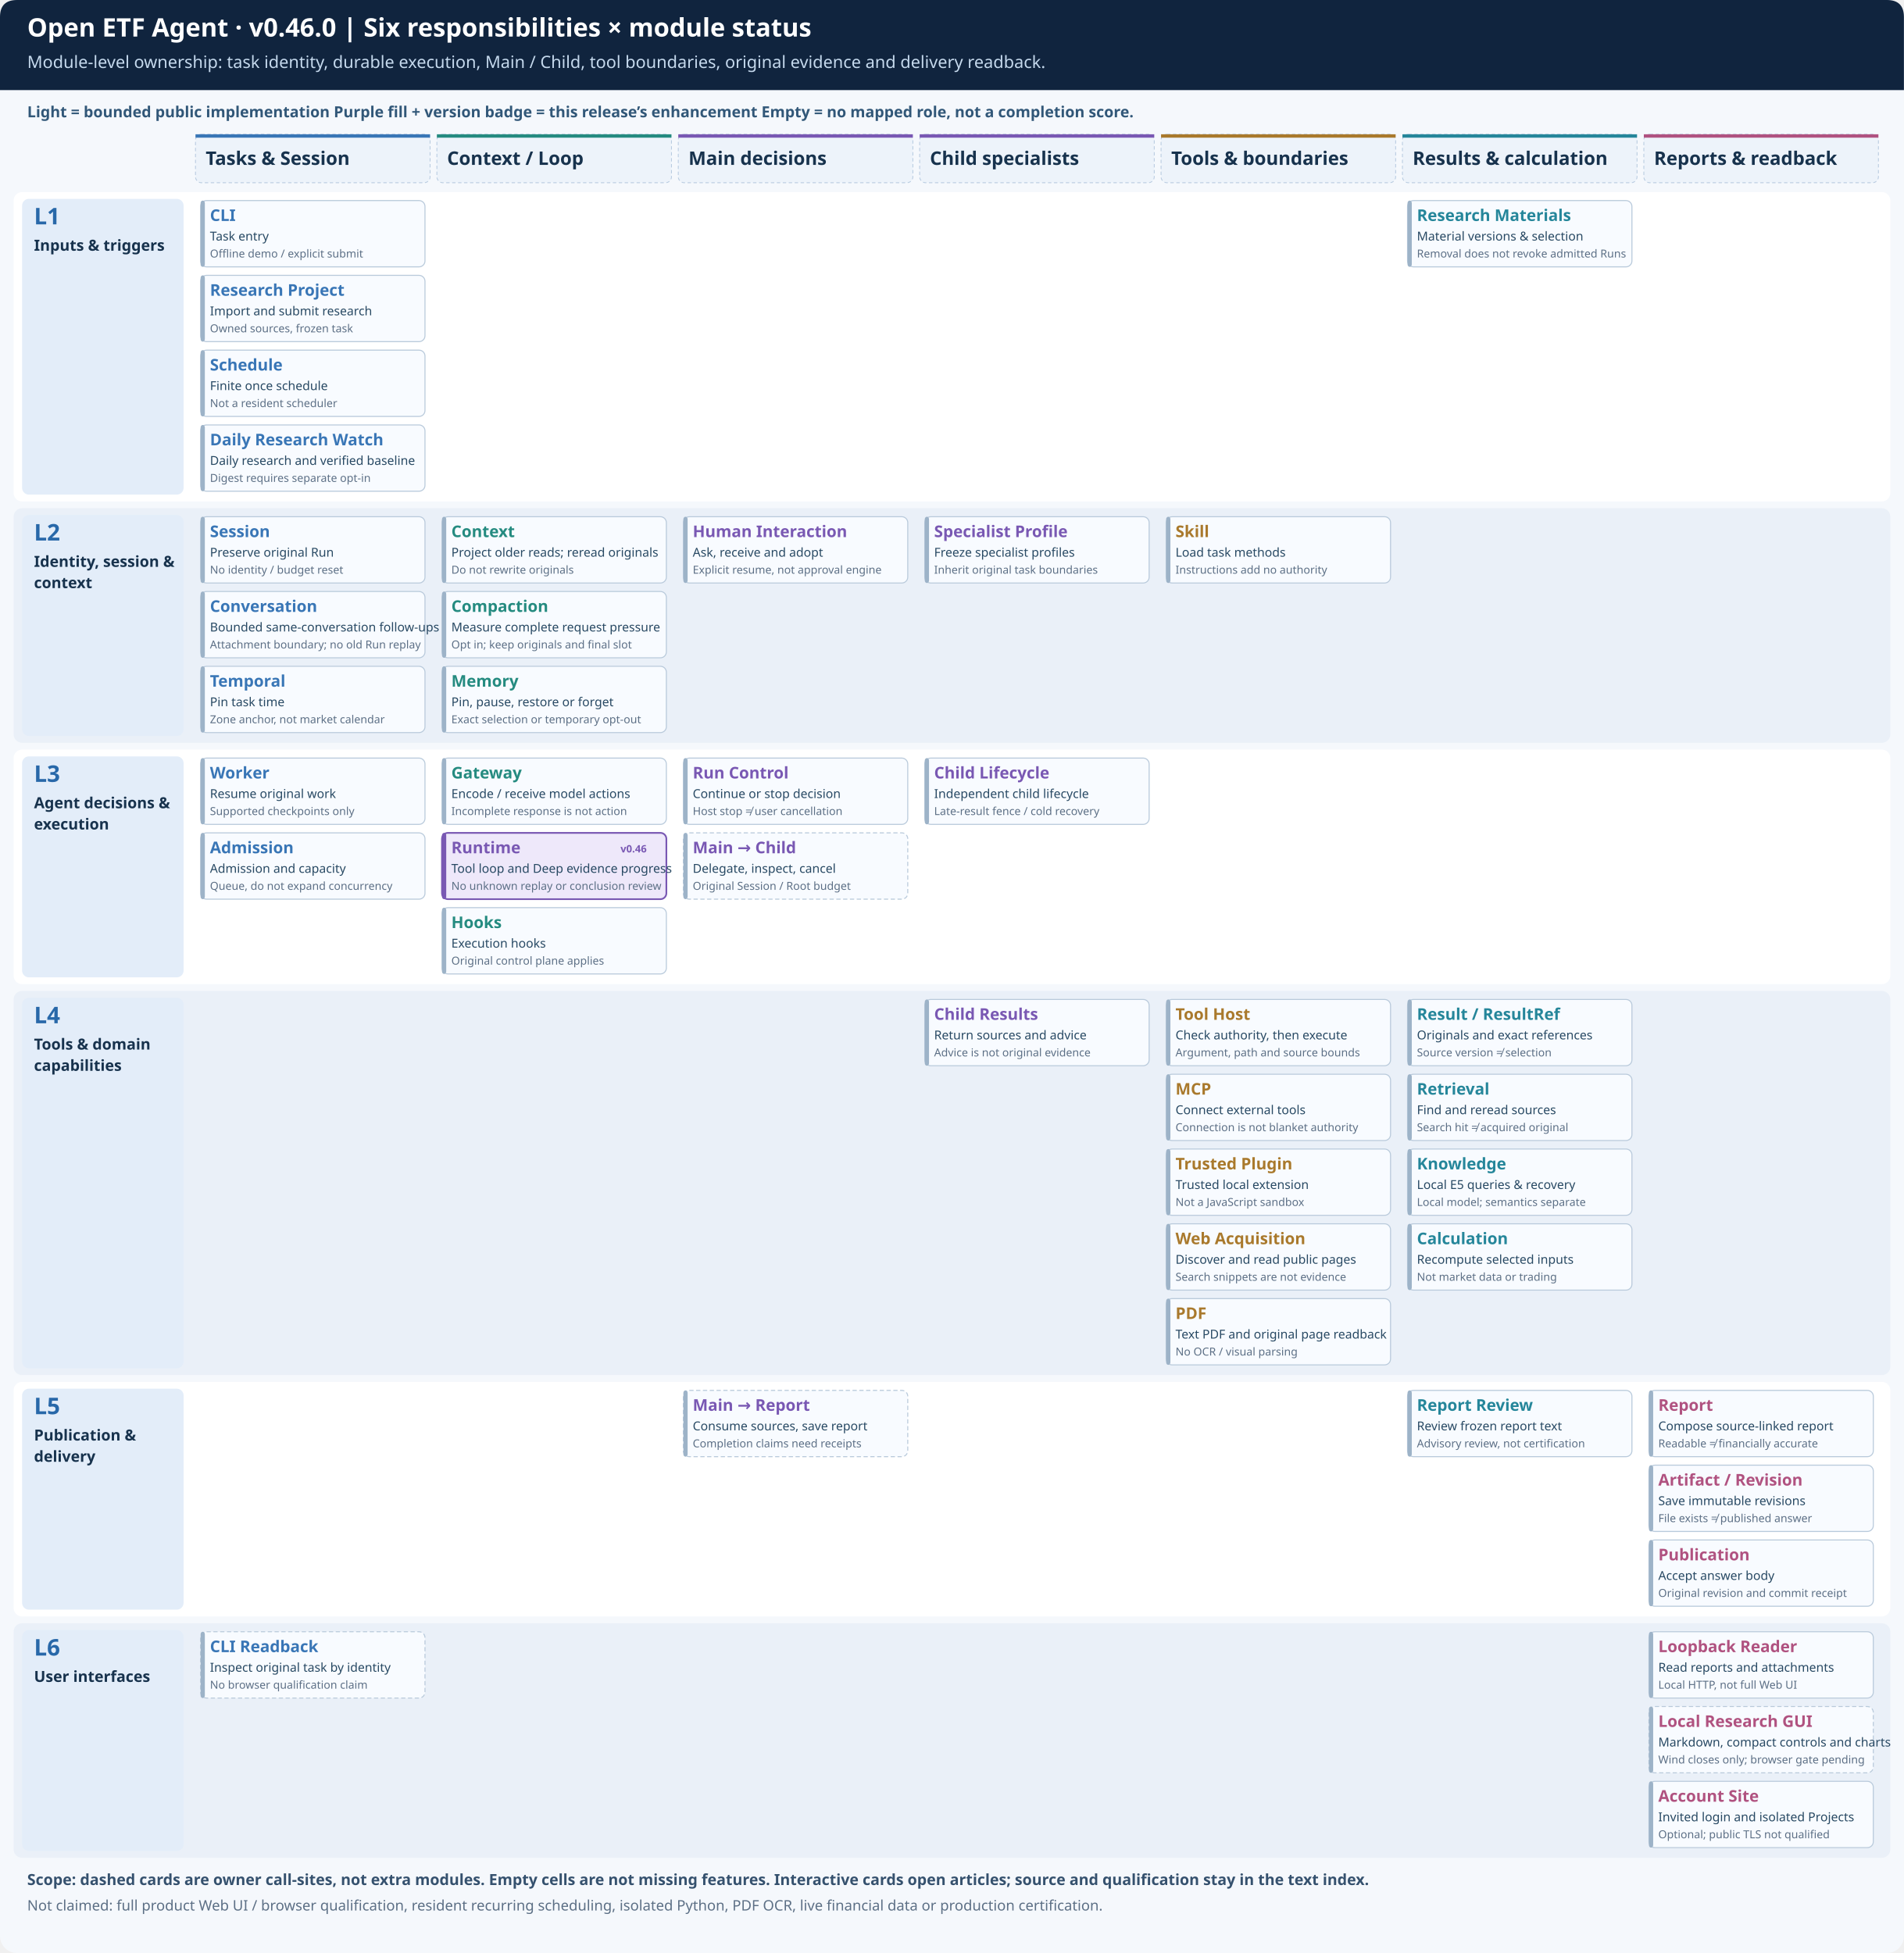
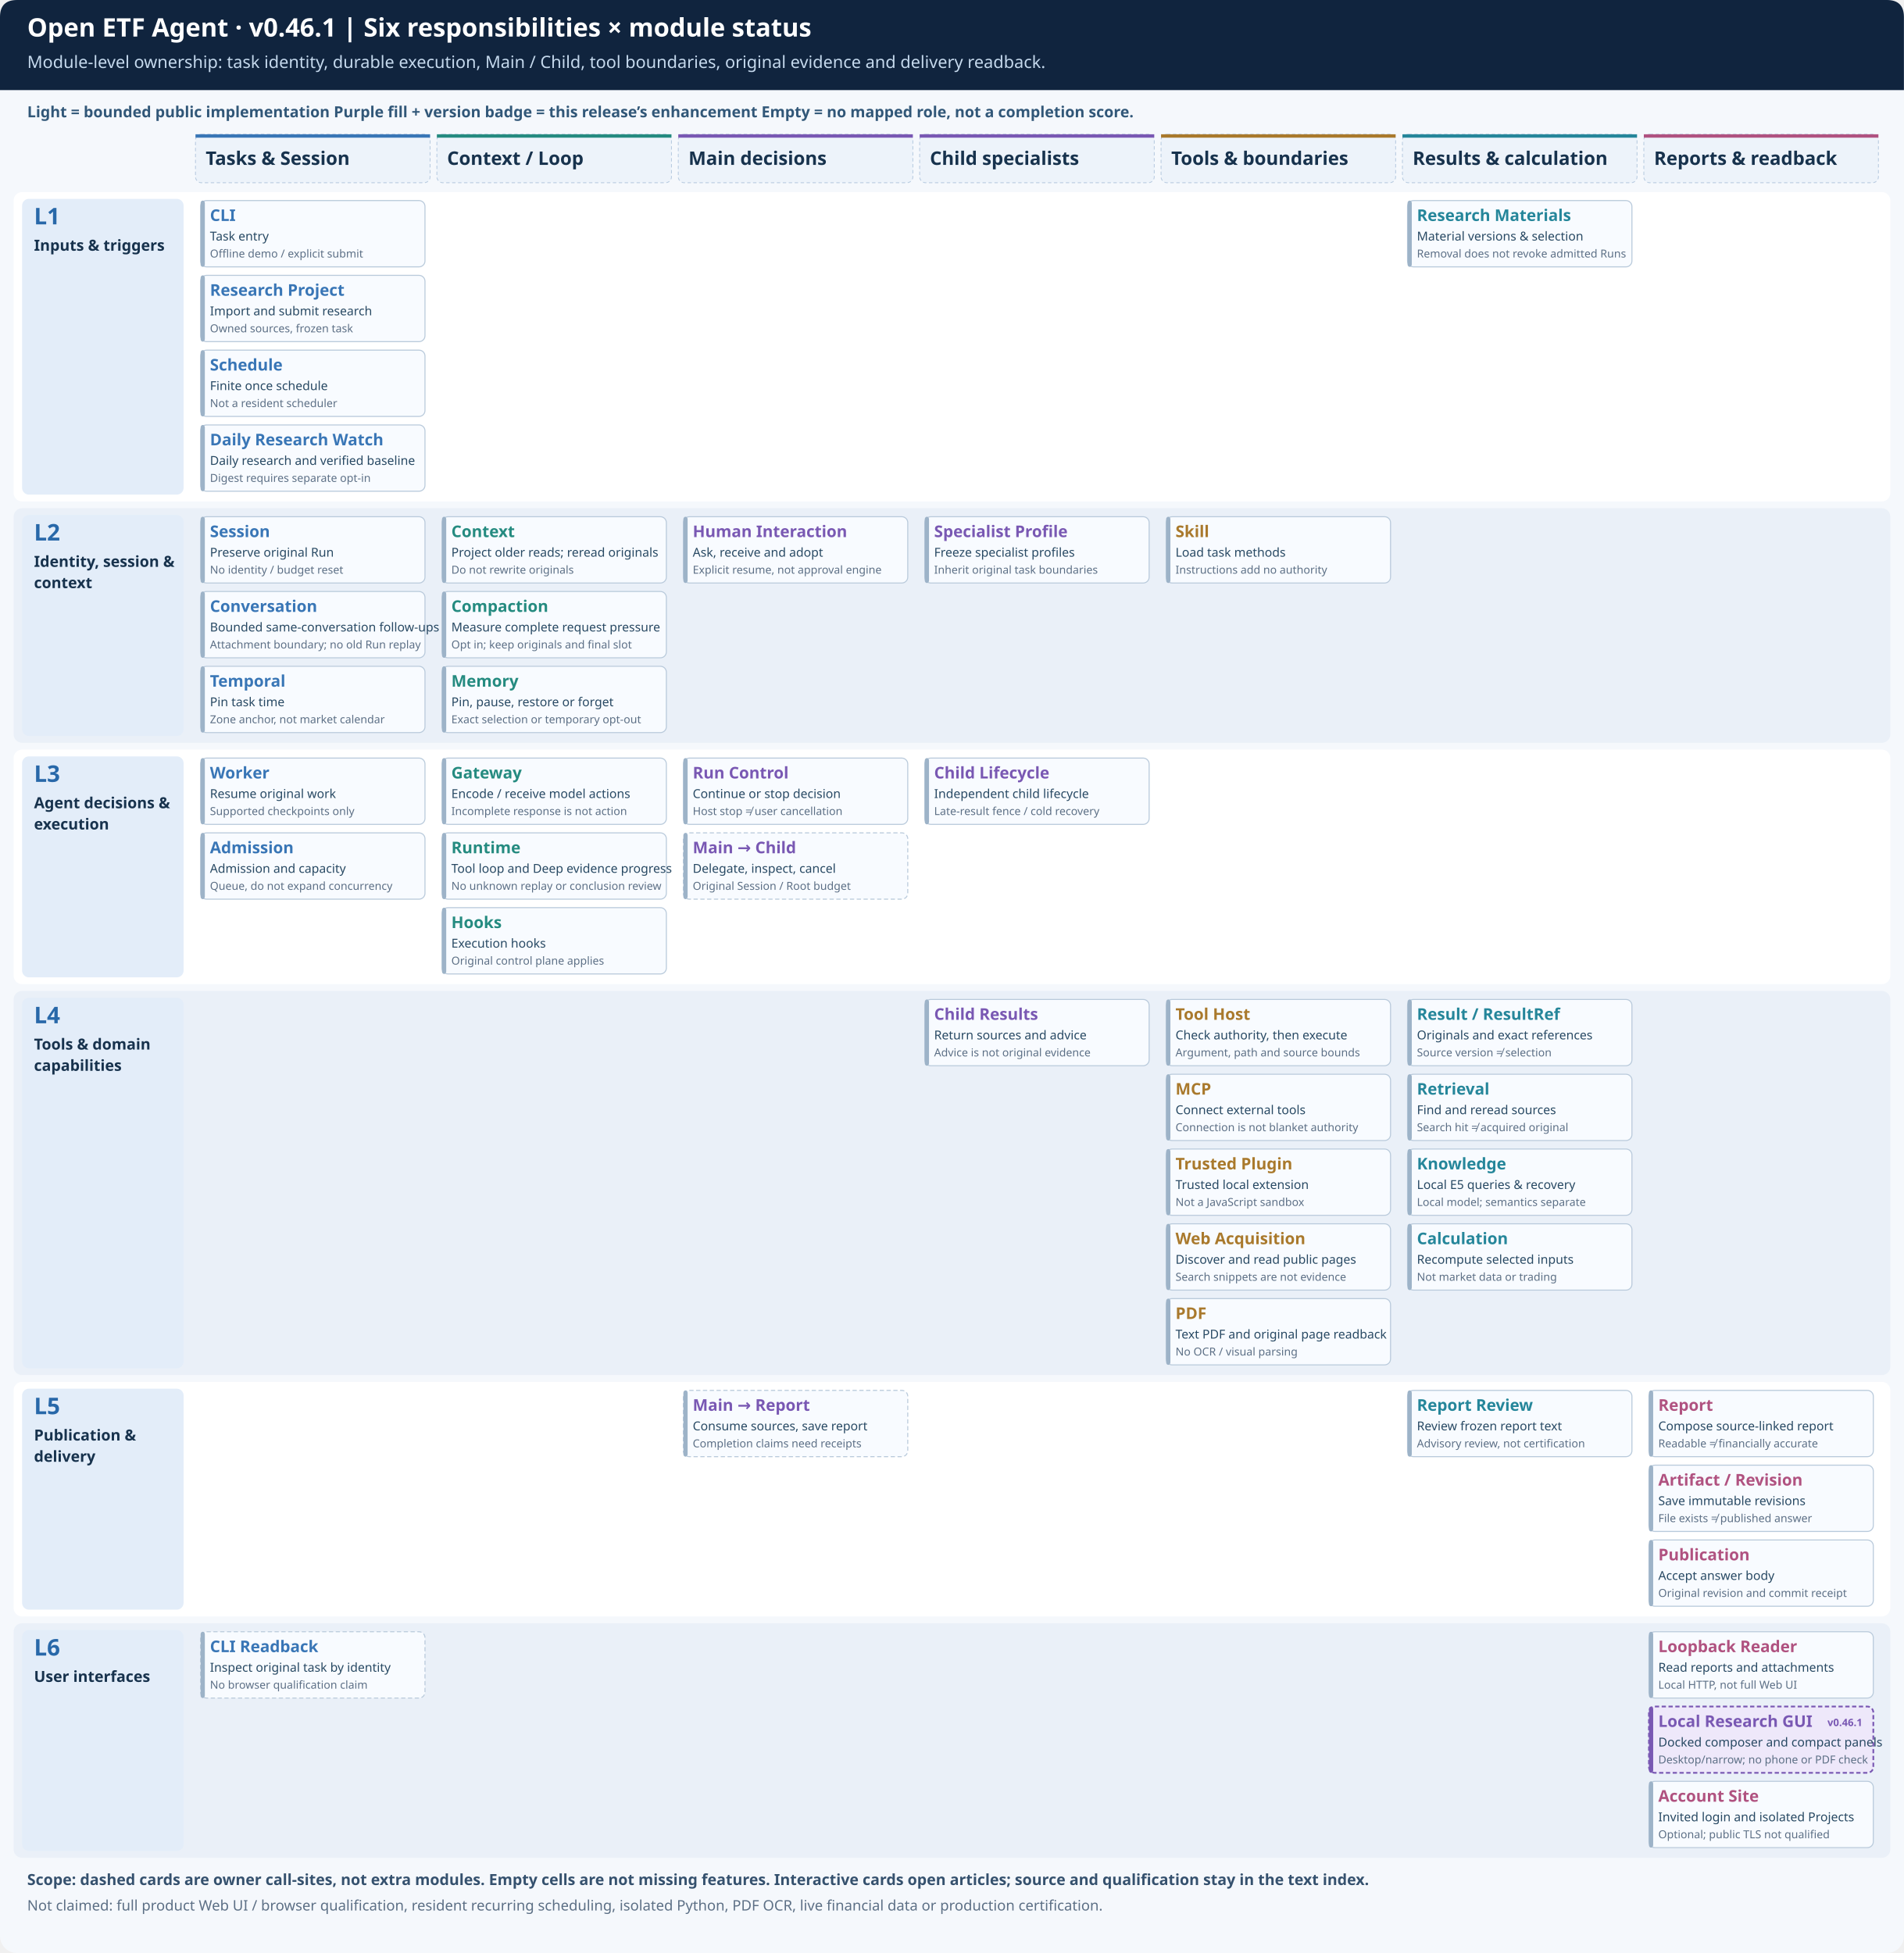
<svg xmlns="http://www.w3.org/2000/svg" width="2240" height="2298" viewBox="0 0 2240 2298" role="img" aria-labelledby="title desc">
  <rect width="2240" height="2298" rx="20" fill="#f5f8fc" />
  <path d="M20 0h2200q20 0 20 20v86H0V20Q0 0 20 0" fill="#10243e" />
  <g font-family="system-ui, sans-serif">
-     <text x="32" y="43" font-size="30" fill="#fff" font-weight="700">Open ETF Agent · v0.46.0 | Six responsibilities × module status</text>
+     <text x="32" y="43" font-size="30" fill="#fff" font-weight="700">Open ETF Agent · v0.46.1 | Six responsibilities × module status</text>
    <text x="32" y="80" font-size="20" fill="#c5d9ed" font-weight="400">Module-level ownership: task identity, durable execution, Main / Child, tool boundaries, original evidence and delivery readback.</text>
    <text x="32" y="138" font-size="18" fill="#315778" font-weight="600">Light = bounded public implementation   Purple fill + version badge = this release’s enhancement   Empty = no mapped role, not a completion score.</text>
    <rect x="230" y="158" width="276" height="57" rx="7" fill="#edf3fa" stroke="#b8cbe0" stroke-dasharray="4 3" />
    <rect x="230" y="158" width="276" height="4" fill="#3976b6" />
    <text x="242" y="194" font-size="22" fill="#17324d" font-weight="700">Tasks &amp; Session</text>
    <rect x="514" y="158" width="276" height="57" rx="7" fill="#edf3fa" stroke="#b8cbe0" stroke-dasharray="4 3" />
    <rect x="514" y="158" width="276" height="4" fill="#258b80" />
    <text x="526" y="194" font-size="22" fill="#17324d" font-weight="700">Context / Loop</text>
    <rect x="798" y="158" width="276" height="57" rx="7" fill="#edf3fa" stroke="#b8cbe0" stroke-dasharray="4 3" />
    <rect x="798" y="158" width="276" height="4" fill="#7958b3" />
    <text x="810" y="194" font-size="22" fill="#17324d" font-weight="700">Main decisions</text>
    <rect x="1082" y="158" width="276" height="57" rx="7" fill="#edf3fa" stroke="#b8cbe0" stroke-dasharray="4 3" />
    <rect x="1082" y="158" width="276" height="4" fill="#7958b3" />
    <text x="1094" y="194" font-size="22" fill="#17324d" font-weight="700">Child specialists</text>
    <rect x="1366" y="158" width="276" height="57" rx="7" fill="#edf3fa" stroke="#b8cbe0" stroke-dasharray="4 3" />
    <rect x="1366" y="158" width="276" height="4" fill="#a9792c" />
    <text x="1378" y="194" font-size="22" fill="#17324d" font-weight="700">Tools &amp; boundaries</text>
    <rect x="1650" y="158" width="276" height="57" rx="7" fill="#edf3fa" stroke="#b8cbe0" stroke-dasharray="4 3" />
    <rect x="1650" y="158" width="276" height="4" fill="#25869a" />
    <text x="1662" y="194" font-size="22" fill="#17324d" font-weight="700">Results &amp; calculation</text>
    <rect x="1934" y="158" width="276" height="57" rx="7" fill="#edf3fa" stroke="#b8cbe0" stroke-dasharray="4 3" />
    <rect x="1934" y="158" width="276" height="4" fill="#b05280" />
    <text x="1946" y="194" font-size="22" fill="#17324d" font-weight="700">Reports &amp; readback</text>
    <rect x="16" y="226" width="2208" height="364" rx="10" fill="#ffffff" />
    <rect x="26" y="234" width="190" height="348" rx="8" fill="#e3edf9" />
    <text x="40" y="264" font-size="27" fill="#2868a9" font-weight="700">L1</text>
    <text x="40" y="295" font-size="18" fill="#17324d" font-weight="700">Inputs &amp; triggers</text>
    <a href="https://hpoenixf.com/eff-agent-article/en/articles/agent-in-15-minutes" target="_blank" rel="noopener noreferrer">
      <rect x="236" y="236" width="264" height="78" rx="7" fill="#f8fbff" stroke="#b9cadb" stroke-width="1.2" />
      <rect x="236" y="236" width="5" height="78" rx="3" fill="#9db3c8" />
      <text x="247" y="260" font-size="19" fill="#3976b6" font-weight="700">CLI</text>
      <text x="247" y="283" font-size="14.5" fill="#284963" font-weight="500">Task entry</text>
      <text x="247" y="303" font-size="13" fill="#5c6f85" font-weight="400">Offline demo / explicit submit</text>
    </a>
    <a href="https://hpoenixf.com/eff-agent-article/en/articles/open-etf-agent-research-project-workshop" target="_blank" rel="noopener noreferrer">
      <rect x="236" y="324" width="264" height="78" rx="7" fill="#f8fbff" stroke="#b9cadb" stroke-width="1.2" />
      <rect x="236" y="324" width="5" height="78" rx="3" fill="#9db3c8" />
      <text x="247" y="348" font-size="19" fill="#3976b6" font-weight="700">Research Project</text>
      <text x="247" y="371" font-size="14.5" fill="#284963" font-weight="500">Import and submit research</text>
      <text x="247" y="391" font-size="13" fill="#5c6f85" font-weight="400">Owned sources, frozen task</text>
    </a>
    <a href="https://hpoenixf.com/eff-agent-article/en/articles/agent-autonomous-scheduled-research" target="_blank" rel="noopener noreferrer">
      <rect x="236" y="412" width="264" height="78" rx="7" fill="#f8fbff" stroke="#b9cadb" stroke-width="1.2" />
      <rect x="236" y="412" width="5" height="78" rx="3" fill="#9db3c8" />
      <text x="247" y="436" font-size="19" fill="#3976b6" font-weight="700">Schedule</text>
      <text x="247" y="459" font-size="14.5" fill="#284963" font-weight="500">Finite once schedule</text>
      <text x="247" y="479" font-size="13" fill="#5c6f85" font-weight="400">Not a resident scheduler</text>
    </a>
    <a href="https://hpoenixf.com/eff-agent-article/en/articles/agent-autonomous-scheduled-research" target="_blank" rel="noopener noreferrer">
      <rect x="236" y="500" width="264" height="78" rx="7" fill="#f8fbff" stroke="#b9cadb" stroke-width="1.2" />
      <rect x="236" y="500" width="5" height="78" rx="3" fill="#9db3c8" />
      <text x="247" y="524" font-size="19" fill="#3976b6" font-weight="700">Daily Research Watch</text>
      <text x="247" y="547" font-size="14.5" fill="#284963" font-weight="500">Daily research and verified baseline</text>
      <text x="247" y="567" font-size="13" fill="#5c6f85" font-weight="400">Digest requires separate opt-in</text>
    </a>
    <a href="https://hpoenixf.com/eff-agent-article/en/articles/agent-research-assets-identity-version-lifecycle" target="_blank" rel="noopener noreferrer">
      <rect x="1656" y="236" width="264" height="78" rx="7" fill="#f8fbff" stroke="#b9cadb" stroke-width="1.2" />
      <rect x="1656" y="236" width="5" height="78" rx="3" fill="#9db3c8" />
      <text x="1667" y="260" font-size="19" fill="#25869a" font-weight="700">Research Materials</text>
      <text x="1667" y="283" font-size="14.5" fill="#284963" font-weight="500">Material versions &amp; selection</text>
      <text x="1667" y="303" font-size="13" fill="#5c6f85" font-weight="400">Removal does not revoke admitted Runs</text>
    </a>
    <rect x="16" y="598" width="2208" height="276" rx="10" fill="#eaf0f8" />
    <rect x="26" y="606" width="190" height="260" rx="8" fill="#e3edf9" />
    <text x="40" y="636" font-size="27" fill="#2868a9" font-weight="700">L2</text>
    <text x="40" y="667" font-size="18" fill="#17324d" font-weight="700">Identity, session &amp;</text>
    <text x="40" y="692" font-size="18" fill="#17324d" font-weight="700">context</text>
    <a href="https://hpoenixf.com/eff-agent-article/en/articles/agent-task-session-run-worker-schedule" target="_blank" rel="noopener noreferrer">
      <rect x="236" y="608" width="264" height="78" rx="7" fill="#f8fbff" stroke="#b9cadb" stroke-width="1.2" />
      <rect x="236" y="608" width="5" height="78" rx="3" fill="#9db3c8" />
      <text x="247" y="632" font-size="19" fill="#3976b6" font-weight="700">Session</text>
      <text x="247" y="655" font-size="14.5" fill="#284963" font-weight="500">Preserve original Run</text>
      <text x="247" y="675" font-size="13" fill="#5c6f85" font-weight="400">No identity / budget reset</text>
    </a>
    <a href="https://hpoenixf.com/eff-agent-article/en/articles/agent-conversation-admission-task-continuation" target="_blank" rel="noopener noreferrer">
      <rect x="236" y="696" width="264" height="78" rx="7" fill="#f8fbff" stroke="#b9cadb" stroke-width="1.2" />
      <rect x="236" y="696" width="5" height="78" rx="3" fill="#9db3c8" />
      <text x="247" y="720" font-size="19" fill="#3976b6" font-weight="700">Conversation</text>
      <text x="247" y="743" font-size="14.5" fill="#284963" font-weight="500">Bounded same-conversation follow-ups</text>
      <text x="247" y="763" font-size="13" fill="#5c6f85" font-weight="400">Attachment boundary; no old Run replay</text>
    </a>
    <a href="https://hpoenixf.com/eff-agent-article/en/articles/agent-temporal-semantics-market-calendar" target="_blank" rel="noopener noreferrer">
      <rect x="236" y="784" width="264" height="78" rx="7" fill="#f8fbff" stroke="#b9cadb" stroke-width="1.2" />
      <rect x="236" y="784" width="5" height="78" rx="3" fill="#9db3c8" />
      <text x="247" y="808" font-size="19" fill="#3976b6" font-weight="700">Temporal</text>
      <text x="247" y="831" font-size="14.5" fill="#284963" font-weight="500">Pin task time</text>
      <text x="247" y="851" font-size="13" fill="#5c6f85" font-weight="400">Zone anchor, not market calendar</text>
    </a>
    <a href="https://hpoenixf.com/eff-agent-article/en/articles/agent-context-governance-actions" target="_blank" rel="noopener noreferrer">
      <rect x="520" y="608" width="264" height="78" rx="7" fill="#f8fbff" stroke="#b9cadb" stroke-width="1.2" />
      <rect x="520" y="608" width="5" height="78" rx="3" fill="#9db3c8" />
      <text x="531" y="632" font-size="19" fill="#258b80" font-weight="700">Context</text>
      <text x="531" y="655" font-size="14.5" fill="#284963" font-weight="500">Project older reads; reread originals</text>
      <text x="531" y="675" font-size="13" fill="#5c6f85" font-weight="400">Do not rewrite originals</text>
    </a>
    <a href="https://hpoenixf.com/eff-agent-article/en/articles/agent-main-run-context-compaction" target="_blank" rel="noopener noreferrer">
      <rect x="520" y="696" width="264" height="78" rx="7" fill="#f8fbff" stroke="#b9cadb" stroke-width="1.2" />
      <rect x="520" y="696" width="5" height="78" rx="3" fill="#9db3c8" />
      <text x="531" y="720" font-size="19" fill="#258b80" font-weight="700">Compaction</text>
      <text x="531" y="743" font-size="14.5" fill="#284963" font-weight="500">Measure complete request pressure</text>
      <text x="531" y="763" font-size="13" fill="#5c6f85" font-weight="400">Opt in; keep originals and final slot</text>
    </a>
    <a href="https://hpoenixf.com/eff-agent-article/en/articles/026-agent-memory-forget-durable-effects" target="_blank" rel="noopener noreferrer">
      <rect x="520" y="784" width="264" height="78" rx="7" fill="#f8fbff" stroke="#b9cadb" stroke-width="1.2" />
      <rect x="520" y="784" width="5" height="78" rx="3" fill="#9db3c8" />
      <text x="531" y="808" font-size="19" fill="#258b80" font-weight="700">Memory</text>
      <text x="531" y="831" font-size="14.5" fill="#284963" font-weight="500">Pin, pause, restore or forget</text>
      <text x="531" y="851" font-size="13" fill="#5c6f85" font-weight="400">Exact selection or temporary opt-out</text>
    </a>
    <a href="https://hpoenixf.com/eff-agent-article/en/articles/agent-durable-human-interaction-response-adoption" target="_blank" rel="noopener noreferrer">
      <rect x="804" y="608" width="264" height="78" rx="7" fill="#f8fbff" stroke="#b9cadb" stroke-width="1.2" />
      <rect x="804" y="608" width="5" height="78" rx="3" fill="#9db3c8" />
      <text x="815" y="632" font-size="19" fill="#7958b3" font-weight="700">Human Interaction</text>
      <text x="815" y="655" font-size="14.5" fill="#284963" font-weight="500">Ask, receive and adopt</text>
      <text x="815" y="675" font-size="13" fill="#5c6f85" font-weight="400">Explicit resume, not approval engine</text>
    </a>
    <a href="https://hpoenixf.com/eff-agent-article/en/articles/agent-custom-expert-from-prompt-to-recovery" target="_blank" rel="noopener noreferrer">
      <rect x="1088" y="608" width="264" height="78" rx="7" fill="#f8fbff" stroke="#b9cadb" stroke-width="1.2" />
      <rect x="1088" y="608" width="5" height="78" rx="3" fill="#9db3c8" />
      <text x="1099" y="632" font-size="19" fill="#7958b3" font-weight="700">Specialist Profile</text>
      <text x="1099" y="655" font-size="14.5" fill="#284963" font-weight="500">Freeze specialist profiles</text>
      <text x="1099" y="675" font-size="13" fill="#5c6f85" font-weight="400">Inherit original task boundaries</text>
    </a>
    <a href="https://hpoenixf.com/eff-agent-article/en/articles/agent-skill-from-markdown-to-callable-research" target="_blank" rel="noopener noreferrer">
      <rect x="1372" y="608" width="264" height="78" rx="7" fill="#f8fbff" stroke="#b9cadb" stroke-width="1.2" />
      <rect x="1372" y="608" width="5" height="78" rx="3" fill="#9db3c8" />
      <text x="1383" y="632" font-size="19" fill="#a9792c" font-weight="700">Skill</text>
      <text x="1383" y="655" font-size="14.5" fill="#284963" font-weight="500">Load task methods</text>
      <text x="1383" y="675" font-size="13" fill="#5c6f85" font-weight="400">Instructions add no authority</text>
    </a>
    <rect x="16" y="882" width="2208" height="276" rx="10" fill="#ffffff" />
    <rect x="26" y="890" width="190" height="260" rx="8" fill="#e3edf9" />
    <text x="40" y="920" font-size="27" fill="#2868a9" font-weight="700">L3</text>
    <text x="40" y="951" font-size="18" fill="#17324d" font-weight="700">Agent decisions &amp;</text>
    <text x="40" y="976" font-size="18" fill="#17324d" font-weight="700">execution</text>
    <a href="https://hpoenixf.com/eff-agent-article/en/articles/open-etf-agent-v010-system-design" target="_blank" rel="noopener noreferrer">
      <rect x="236" y="892" width="264" height="78" rx="7" fill="#f8fbff" stroke="#b9cadb" stroke-width="1.2" />
      <rect x="236" y="892" width="5" height="78" rx="3" fill="#9db3c8" />
      <text x="247" y="916" font-size="19" fill="#3976b6" font-weight="700">Worker</text>
      <text x="247" y="939" font-size="14.5" fill="#284963" font-weight="500">Resume original work</text>
      <text x="247" y="959" font-size="13" fill="#5c6f85" font-weight="400">Supported checkpoints only</text>
    </a>
    <a href="https://hpoenixf.com/eff-agent-article/en/articles/agent-provider-admission-capacity-lease" target="_blank" rel="noopener noreferrer">
      <rect x="236" y="980" width="264" height="78" rx="7" fill="#f8fbff" stroke="#b9cadb" stroke-width="1.2" />
      <rect x="236" y="980" width="5" height="78" rx="3" fill="#9db3c8" />
      <text x="247" y="1004" font-size="19" fill="#3976b6" font-weight="700">Admission</text>
      <text x="247" y="1027" font-size="14.5" fill="#284963" font-weight="500">Admission and capacity</text>
      <text x="247" y="1047" font-size="13" fill="#5c6f85" font-weight="400">Queue, do not expand concurrency</text>
    </a>
    <a href="https://hpoenixf.com/eff-agent-article/en/articles/agent-provider-architecture-and-admission" target="_blank" rel="noopener noreferrer">
      <rect x="520" y="892" width="264" height="78" rx="7" fill="#f8fbff" stroke="#b9cadb" stroke-width="1.2" />
      <rect x="520" y="892" width="5" height="78" rx="3" fill="#9db3c8" />
      <text x="531" y="916" font-size="19" fill="#258b80" font-weight="700">Gateway</text>
      <text x="531" y="939" font-size="14.5" fill="#284963" font-weight="500">Encode / receive model actions</text>
      <text x="531" y="959" font-size="13" fill="#5c6f85" font-weight="400">Incomplete response is not action</text>
    </a>
    <a href="https://hpoenixf.com/eff-agent-article/en/articles/etf-agent-model-harness-research-loop" target="_blank" rel="noopener noreferrer">
-       <rect x="520" y="980" width="264" height="78" rx="7" fill="#eee8fa" stroke="#7958b3" stroke-width="2" />
-       <rect x="520" y="980" width="5" height="78" rx="3" fill="#7958b3" />
-       <text x="531" y="1004" font-size="19" fill="#7958b3" font-weight="700">Runtime</text>
+       <rect x="520" y="980" width="264" height="78" rx="7" fill="#f8fbff" stroke="#b9cadb" stroke-width="1.2" />
+       <rect x="520" y="980" width="5" height="78" rx="3" fill="#9db3c8" />
+       <text x="531" y="1004" font-size="19" fill="#258b80" font-weight="700">Runtime</text>
      <text x="531" y="1027" font-size="14.5" fill="#284963" font-weight="500">Tool loop and Deep evidence progress</text>
      <text x="531" y="1047" font-size="13" fill="#5c6f85" font-weight="400">No unknown replay or conclusion review</text>
-       <text x="730" y="1003" font-size="12" fill="#7958b3" font-weight="700">v0.46</text>
    </a>
    <a href="https://hpoenixf.com/eff-agent-article/en/articles/agent-multi-ecosystem-hook-execution" target="_blank" rel="noopener noreferrer">
      <rect x="520" y="1068" width="264" height="78" rx="7" fill="#f8fbff" stroke="#b9cadb" stroke-width="1.2" />
      <rect x="520" y="1068" width="5" height="78" rx="3" fill="#9db3c8" />
      <text x="531" y="1092" font-size="19" fill="#258b80" font-weight="700">Hooks</text>
      <text x="531" y="1115" font-size="14.5" fill="#284963" font-weight="500">Execution hooks</text>
      <text x="531" y="1135" font-size="13" fill="#5c6f85" font-weight="400">Original control plane applies</text>
    </a>
    <a href="https://hpoenixf.com/eff-agent-article/en/articles/agent-veto-authority-and-run-termination" target="_blank" rel="noopener noreferrer">
      <rect x="804" y="892" width="264" height="78" rx="7" fill="#f8fbff" stroke="#b9cadb" stroke-width="1.2" />
      <rect x="804" y="892" width="5" height="78" rx="3" fill="#9db3c8" />
      <text x="815" y="916" font-size="19" fill="#7958b3" font-weight="700">Run Control</text>
      <text x="815" y="939" font-size="14.5" fill="#284963" font-weight="500">Continue or stop decision</text>
      <text x="815" y="959" font-size="13" fill="#5c6f85" font-weight="400">Host stop ≠ user cancellation</text>
    </a>
    <a href="https://hpoenixf.com/eff-agent-article/en/articles/agent-subagent-context-specialization" target="_blank" rel="noopener noreferrer">
      <rect x="804" y="980" width="264" height="78" rx="7" fill="#f8fbff" stroke="#b9cadb" stroke-width="1.2" stroke-dasharray="5 3" />
      <rect x="804" y="980" width="5" height="78" rx="3" fill="#9db3c8" />
      <text x="815" y="1004" font-size="19" fill="#7958b3" font-weight="700">Main → Child</text>
      <text x="815" y="1027" font-size="14.5" fill="#284963" font-weight="500">Delegate, inspect, cancel</text>
      <text x="815" y="1047" font-size="13" fill="#5c6f85" font-weight="400">Original Session / Root budget</text>
    </a>
    <a href="https://hpoenixf.com/eff-agent-article/en/articles/agent-subagent-context-specialization" target="_blank" rel="noopener noreferrer">
      <rect x="1088" y="892" width="264" height="78" rx="7" fill="#f8fbff" stroke="#b9cadb" stroke-width="1.2" />
      <rect x="1088" y="892" width="5" height="78" rx="3" fill="#9db3c8" />
      <text x="1099" y="916" font-size="19" fill="#7958b3" font-weight="700">Child Lifecycle</text>
      <text x="1099" y="939" font-size="14.5" fill="#284963" font-weight="500">Independent child lifecycle</text>
      <text x="1099" y="959" font-size="13" fill="#5c6f85" font-weight="400">Late-result fence / cold recovery</text>
    </a>
    <rect x="16" y="1166" width="2208" height="452" rx="10" fill="#eaf0f8" />
    <rect x="26" y="1174" width="190" height="436" rx="8" fill="#e3edf9" />
    <text x="40" y="1204" font-size="27" fill="#2868a9" font-weight="700">L4</text>
    <text x="40" y="1235" font-size="18" fill="#17324d" font-weight="700">Tools &amp; domain</text>
    <text x="40" y="1260" font-size="18" fill="#17324d" font-weight="700">capabilities</text>
    <a href="https://hpoenixf.com/eff-agent-article/en/articles/agent-subagent-contribution-evidence" target="_blank" rel="noopener noreferrer">
      <rect x="1088" y="1176" width="264" height="78" rx="7" fill="#f8fbff" stroke="#b9cadb" stroke-width="1.2" />
      <rect x="1088" y="1176" width="5" height="78" rx="3" fill="#9db3c8" />
      <text x="1099" y="1200" font-size="19" fill="#7958b3" font-weight="700">Child Results</text>
      <text x="1099" y="1223" font-size="14.5" fill="#284963" font-weight="500">Return sources and advice</text>
      <text x="1099" y="1243" font-size="13" fill="#5c6f85" font-weight="400">Advice is not original evidence</text>
    </a>
    <a href="https://hpoenixf.com/eff-agent-article/en/articles/agent-tool-lifecycle-and-model-input" target="_blank" rel="noopener noreferrer">
      <rect x="1372" y="1176" width="264" height="78" rx="7" fill="#f8fbff" stroke="#b9cadb" stroke-width="1.2" />
      <rect x="1372" y="1176" width="5" height="78" rx="3" fill="#9db3c8" />
      <text x="1383" y="1200" font-size="19" fill="#a9792c" font-weight="700">Tool Host</text>
      <text x="1383" y="1223" font-size="14.5" fill="#284963" font-weight="500">Check authority, then execute</text>
      <text x="1383" y="1243" font-size="13" fill="#5c6f85" font-weight="400">Argument, path and source bounds</text>
    </a>
    <a href="https://hpoenixf.com/eff-agent-article/en/articles/mcp-host-from-discovery-to-consumption" target="_blank" rel="noopener noreferrer">
      <rect x="1372" y="1264" width="264" height="78" rx="7" fill="#f8fbff" stroke="#b9cadb" stroke-width="1.2" />
      <rect x="1372" y="1264" width="5" height="78" rx="3" fill="#9db3c8" />
      <text x="1383" y="1288" font-size="19" fill="#a9792c" font-weight="700">MCP</text>
      <text x="1383" y="1311" font-size="14.5" fill="#284963" font-weight="500">Connect external tools</text>
      <text x="1383" y="1331" font-size="13" fill="#5c6f85" font-weight="400">Connection is not blanket authority</text>
    </a>
    <a href="https://hpoenixf.com/eff-agent-article/en/articles/020-agent-extension-host-smartphone" target="_blank" rel="noopener noreferrer">
      <rect x="1372" y="1352" width="264" height="78" rx="7" fill="#f8fbff" stroke="#b9cadb" stroke-width="1.2" />
      <rect x="1372" y="1352" width="5" height="78" rx="3" fill="#9db3c8" />
      <text x="1383" y="1376" font-size="19" fill="#a9792c" font-weight="700">Trusted Plugin</text>
      <text x="1383" y="1399" font-size="14.5" fill="#284963" font-weight="500">Trusted local extension</text>
      <text x="1383" y="1419" font-size="13" fill="#5c6f85" font-weight="400">Not a JavaScript sandbox</text>
    </a>
    <a href="https://hpoenixf.com/eff-agent-article/en/articles/021-agent-web-research-from-search-to-deep-reading" target="_blank" rel="noopener noreferrer">
      <rect x="1372" y="1440" width="264" height="78" rx="7" fill="#f8fbff" stroke="#b9cadb" stroke-width="1.2" />
      <rect x="1372" y="1440" width="5" height="78" rx="3" fill="#9db3c8" />
      <text x="1383" y="1464" font-size="19" fill="#a9792c" font-weight="700">Web Acquisition</text>
      <text x="1383" y="1487" font-size="14.5" fill="#284963" font-weight="500">Discover and read public pages</text>
      <text x="1383" y="1507" font-size="13" fill="#5c6f85" font-weight="400">Search snippets are not evidence</text>
    </a>
    <a href="https://hpoenixf.com/eff-agent-article/en/articles/024-agent-pdf-from-text-to-evidence" target="_blank" rel="noopener noreferrer">
      <rect x="1372" y="1528" width="264" height="78" rx="7" fill="#f8fbff" stroke="#b9cadb" stroke-width="1.2" />
      <rect x="1372" y="1528" width="5" height="78" rx="3" fill="#9db3c8" />
      <text x="1383" y="1552" font-size="19" fill="#a9792c" font-weight="700">PDF</text>
      <text x="1383" y="1575" font-size="14.5" fill="#284963" font-weight="500">Text PDF and original page readback</text>
      <text x="1383" y="1595" font-size="13" fill="#5c6f85" font-weight="400">No OCR / visual parsing</text>
    </a>
    <a href="https://hpoenixf.com/eff-agent-article/en/articles/tool-results-outside-model-context" target="_blank" rel="noopener noreferrer">
      <rect x="1656" y="1176" width="264" height="78" rx="7" fill="#f8fbff" stroke="#b9cadb" stroke-width="1.2" />
      <rect x="1656" y="1176" width="5" height="78" rx="3" fill="#9db3c8" />
      <text x="1667" y="1200" font-size="19" fill="#25869a" font-weight="700">Result / ResultRef</text>
      <text x="1667" y="1223" font-size="14.5" fill="#284963" font-weight="500">Originals and exact references</text>
      <text x="1667" y="1243" font-size="13" fill="#5c6f85" font-weight="400">Source version ≠ selection</text>
    </a>
    <a href="https://hpoenixf.com/eff-agent-article/en/articles/agent-knowledge-retrieval-end-to-end" target="_blank" rel="noopener noreferrer">
      <rect x="1656" y="1264" width="264" height="78" rx="7" fill="#f8fbff" stroke="#b9cadb" stroke-width="1.2" />
      <rect x="1656" y="1264" width="5" height="78" rx="3" fill="#9db3c8" />
      <text x="1667" y="1288" font-size="19" fill="#25869a" font-weight="700">Retrieval</text>
      <text x="1667" y="1311" font-size="14.5" fill="#284963" font-weight="500">Find and reread sources</text>
      <text x="1667" y="1331" font-size="13" fill="#5c6f85" font-weight="400">Search hit ≠ acquired original</text>
    </a>
    <a href="https://hpoenixf.com/eff-agent-article/en/articles/agent-knowledge-retrieval-end-to-end" target="_blank" rel="noopener noreferrer">
      <rect x="1656" y="1352" width="264" height="78" rx="7" fill="#f8fbff" stroke="#b9cadb" stroke-width="1.2" />
      <rect x="1656" y="1352" width="5" height="78" rx="3" fill="#9db3c8" />
      <text x="1667" y="1376" font-size="19" fill="#25869a" font-weight="700">Knowledge</text>
      <text x="1667" y="1399" font-size="14.5" fill="#284963" font-weight="500">Local E5 queries &amp; recovery</text>
      <text x="1667" y="1419" font-size="13" fill="#5c6f85" font-weight="400">Local model; semantics separate</text>
    </a>
    <a href="https://hpoenixf.com/eff-agent-article/en/articles/open-etf-agent-v010-system-design" target="_blank" rel="noopener noreferrer">
      <rect x="1656" y="1440" width="264" height="78" rx="7" fill="#f8fbff" stroke="#b9cadb" stroke-width="1.2" />
      <rect x="1656" y="1440" width="5" height="78" rx="3" fill="#9db3c8" />
      <text x="1667" y="1464" font-size="19" fill="#25869a" font-weight="700">Calculation</text>
      <text x="1667" y="1487" font-size="14.5" fill="#284963" font-weight="500">Recompute selected inputs</text>
      <text x="1667" y="1507" font-size="13" fill="#5c6f85" font-weight="400">Not market data or trading</text>
    </a>
    <rect x="16" y="1626" width="2208" height="276" rx="10" fill="#ffffff" />
    <rect x="26" y="1634" width="190" height="260" rx="8" fill="#e3edf9" />
    <text x="40" y="1664" font-size="27" fill="#2868a9" font-weight="700">L5</text>
    <text x="40" y="1695" font-size="18" fill="#17324d" font-weight="700">Publication &amp;</text>
    <text x="40" y="1720" font-size="18" fill="#17324d" font-weight="700">delivery</text>
    <a href="https://hpoenixf.com/eff-agent-article/en/articles/open-etf-agent-v01-first-readable-report" target="_blank" rel="noopener noreferrer">
      <rect x="804" y="1636" width="264" height="78" rx="7" fill="#f8fbff" stroke="#b9cadb" stroke-width="1.2" stroke-dasharray="5 3" />
      <rect x="804" y="1636" width="5" height="78" rx="3" fill="#9db3c8" />
      <text x="815" y="1660" font-size="19" fill="#7958b3" font-weight="700">Main → Report</text>
      <text x="815" y="1683" font-size="14.5" fill="#284963" font-weight="500">Consume sources, save report</text>
      <text x="815" y="1703" font-size="13" fill="#5c6f85" font-weight="400">Completion claims need receipts</text>
    </a>
    <a href="https://hpoenixf.com/eff-agent-article/en/articles/open-etf-agent-report-review-workshop" target="_blank" rel="noopener noreferrer">
      <rect x="1656" y="1636" width="264" height="78" rx="7" fill="#f8fbff" stroke="#b9cadb" stroke-width="1.2" />
      <rect x="1656" y="1636" width="5" height="78" rx="3" fill="#9db3c8" />
      <text x="1667" y="1660" font-size="19" fill="#25869a" font-weight="700">Report Review</text>
      <text x="1667" y="1683" font-size="14.5" fill="#284963" font-weight="500">Review frozen report text</text>
      <text x="1667" y="1703" font-size="13" fill="#5c6f85" font-weight="400">Advisory review, not certification</text>
    </a>
    <a href="https://hpoenixf.com/eff-agent-article/en/articles/open-etf-agent-v01-first-readable-report" target="_blank" rel="noopener noreferrer">
      <rect x="1940" y="1636" width="264" height="78" rx="7" fill="#f8fbff" stroke="#b9cadb" stroke-width="1.2" />
      <rect x="1940" y="1636" width="5" height="78" rx="3" fill="#9db3c8" />
      <text x="1951" y="1660" font-size="19" fill="#b05280" font-weight="700">Report</text>
      <text x="1951" y="1683" font-size="14.5" fill="#284963" font-weight="500">Compose source-linked report</text>
      <text x="1951" y="1703" font-size="13" fill="#5c6f85" font-weight="400">Readable ≠ financially accurate</text>
    </a>
    <a href="https://hpoenixf.com/eff-agent-article/en/articles/agent-artifact-version-access-sharing" target="_blank" rel="noopener noreferrer">
      <rect x="1940" y="1724" width="264" height="78" rx="7" fill="#f8fbff" stroke="#b9cadb" stroke-width="1.2" />
      <rect x="1940" y="1724" width="5" height="78" rx="3" fill="#9db3c8" />
      <text x="1951" y="1748" font-size="19" fill="#b05280" font-weight="700">Artifact / Revision</text>
      <text x="1951" y="1771" font-size="14.5" fill="#284963" font-weight="500">Save immutable revisions</text>
      <text x="1951" y="1791" font-size="13" fill="#5c6f85" font-weight="400">File exists ≠ published answer</text>
    </a>
    <a href="https://hpoenixf.com/eff-agent-article/en/articles/019-agent-answer-publication" target="_blank" rel="noopener noreferrer">
      <rect x="1940" y="1812" width="264" height="78" rx="7" fill="#f8fbff" stroke="#b9cadb" stroke-width="1.2" />
      <rect x="1940" y="1812" width="5" height="78" rx="3" fill="#9db3c8" />
      <text x="1951" y="1836" font-size="19" fill="#b05280" font-weight="700">Publication</text>
      <text x="1951" y="1859" font-size="14.5" fill="#284963" font-weight="500">Accept answer body</text>
      <text x="1951" y="1879" font-size="13" fill="#5c6f85" font-weight="400">Original revision and commit receipt</text>
    </a>
    <rect x="16" y="1910" width="2208" height="276" rx="10" fill="#eaf0f8" />
    <rect x="26" y="1918" width="190" height="260" rx="8" fill="#e3edf9" />
    <text x="40" y="1948" font-size="27" fill="#2868a9" font-weight="700">L6</text>
    <text x="40" y="1979" font-size="18" fill="#17324d" font-weight="700">User interfaces</text>
    <a href="https://hpoenixf.com/eff-agent-article/en/articles/open-etf-agent-v01-first-readable-report" target="_blank" rel="noopener noreferrer">
      <rect x="236" y="1920" width="264" height="78" rx="7" fill="#f8fbff" stroke="#b9cadb" stroke-width="1.2" stroke-dasharray="5 3" />
      <rect x="236" y="1920" width="5" height="78" rx="3" fill="#9db3c8" />
      <text x="247" y="1944" font-size="19" fill="#3976b6" font-weight="700">CLI Readback</text>
      <text x="247" y="1967" font-size="14.5" fill="#284963" font-weight="500">Inspect original task by identity</text>
      <text x="247" y="1987" font-size="13" fill="#5c6f85" font-weight="400">No browser qualification claim</text>
    </a>
    <a href="https://hpoenixf.com/eff-agent-article/en/articles/open-etf-agent-v010-system-design" target="_blank" rel="noopener noreferrer">
      <rect x="1940" y="1920" width="264" height="78" rx="7" fill="#f8fbff" stroke="#b9cadb" stroke-width="1.2" />
      <rect x="1940" y="1920" width="5" height="78" rx="3" fill="#9db3c8" />
      <text x="1951" y="1944" font-size="19" fill="#b05280" font-weight="700">Loopback Reader</text>
      <text x="1951" y="1967" font-size="14.5" fill="#284963" font-weight="500">Read reports and attachments</text>
      <text x="1951" y="1987" font-size="13" fill="#5c6f85" font-weight="400">Local HTTP, not full Web UI</text>
    </a>
    <a href="https://hpoenixf.com/eff-agent-article/en/articles/agent-conversation-admission-task-continuation" target="_blank" rel="noopener noreferrer">
-       <rect x="1940" y="2008" width="264" height="78" rx="7" fill="#f8fbff" stroke="#b9cadb" stroke-width="1.2" stroke-dasharray="5 3" />
-       <rect x="1940" y="2008" width="5" height="78" rx="3" fill="#9db3c8" />
-       <text x="1951" y="2032" font-size="19" fill="#b05280" font-weight="700">Local Research GUI</text>
-       <text x="1951" y="2055" font-size="14.5" fill="#284963" font-weight="500">Markdown, compact controls and charts</text>
-       <text x="1951" y="2075" font-size="13" fill="#5c6f85" font-weight="400">Wind closes only; browser gate pending</text>
+       <rect x="1940" y="2008" width="264" height="78" rx="7" fill="#eee8fa" stroke="#7958b3" stroke-width="2" stroke-dasharray="5 3" />
+       <rect x="1940" y="2008" width="5" height="78" rx="3" fill="#7958b3" />
+       <text x="1951" y="2032" font-size="19" fill="#7958b3" font-weight="700">Local Research GUI</text>
+       <text x="1951" y="2055" font-size="14.5" fill="#284963" font-weight="500">Docked composer and compact panels</text>
+       <text x="1951" y="2075" font-size="13" fill="#5c6f85" font-weight="400">Desktop/narrow; no phone or PDF check</text>
+       <text x="2150" y="2031" font-size="12" fill="#7958b3" font-weight="700">v0.46.1</text>
    </a>
    <a href="https://hpoenixf.com/eff-agent-article/en/articles/open-etf-agent-v010-system-design" target="_blank" rel="noopener noreferrer">
      <rect x="1940" y="2096" width="264" height="78" rx="7" fill="#f8fbff" stroke="#b9cadb" stroke-width="1.2" />
      <rect x="1940" y="2096" width="5" height="78" rx="3" fill="#9db3c8" />
      <text x="1951" y="2120" font-size="19" fill="#b05280" font-weight="700">Account Site</text>
      <text x="1951" y="2143" font-size="14.5" fill="#284963" font-weight="500">Invited login and isolated Projects</text>
      <text x="1951" y="2163" font-size="13" fill="#5c6f85" font-weight="400">Optional; public TLS not qualified</text>
    </a>
    <text x="32" y="2218" font-size="18" fill="#35516e" font-weight="600">Scope: dashed cards are owner call-sites, not extra modules. Empty cells are not missing features. Interactive cards open articles; source and qualification stay in the text index.</text>
    <text x="32" y="2248" font-size="17" fill="#5c6f85" font-weight="400">Not claimed: full product Web UI / browser qualification, resident recurring scheduling, isolated Python, PDF OCR, live financial data or production certification.</text>
  </g>
</svg>
